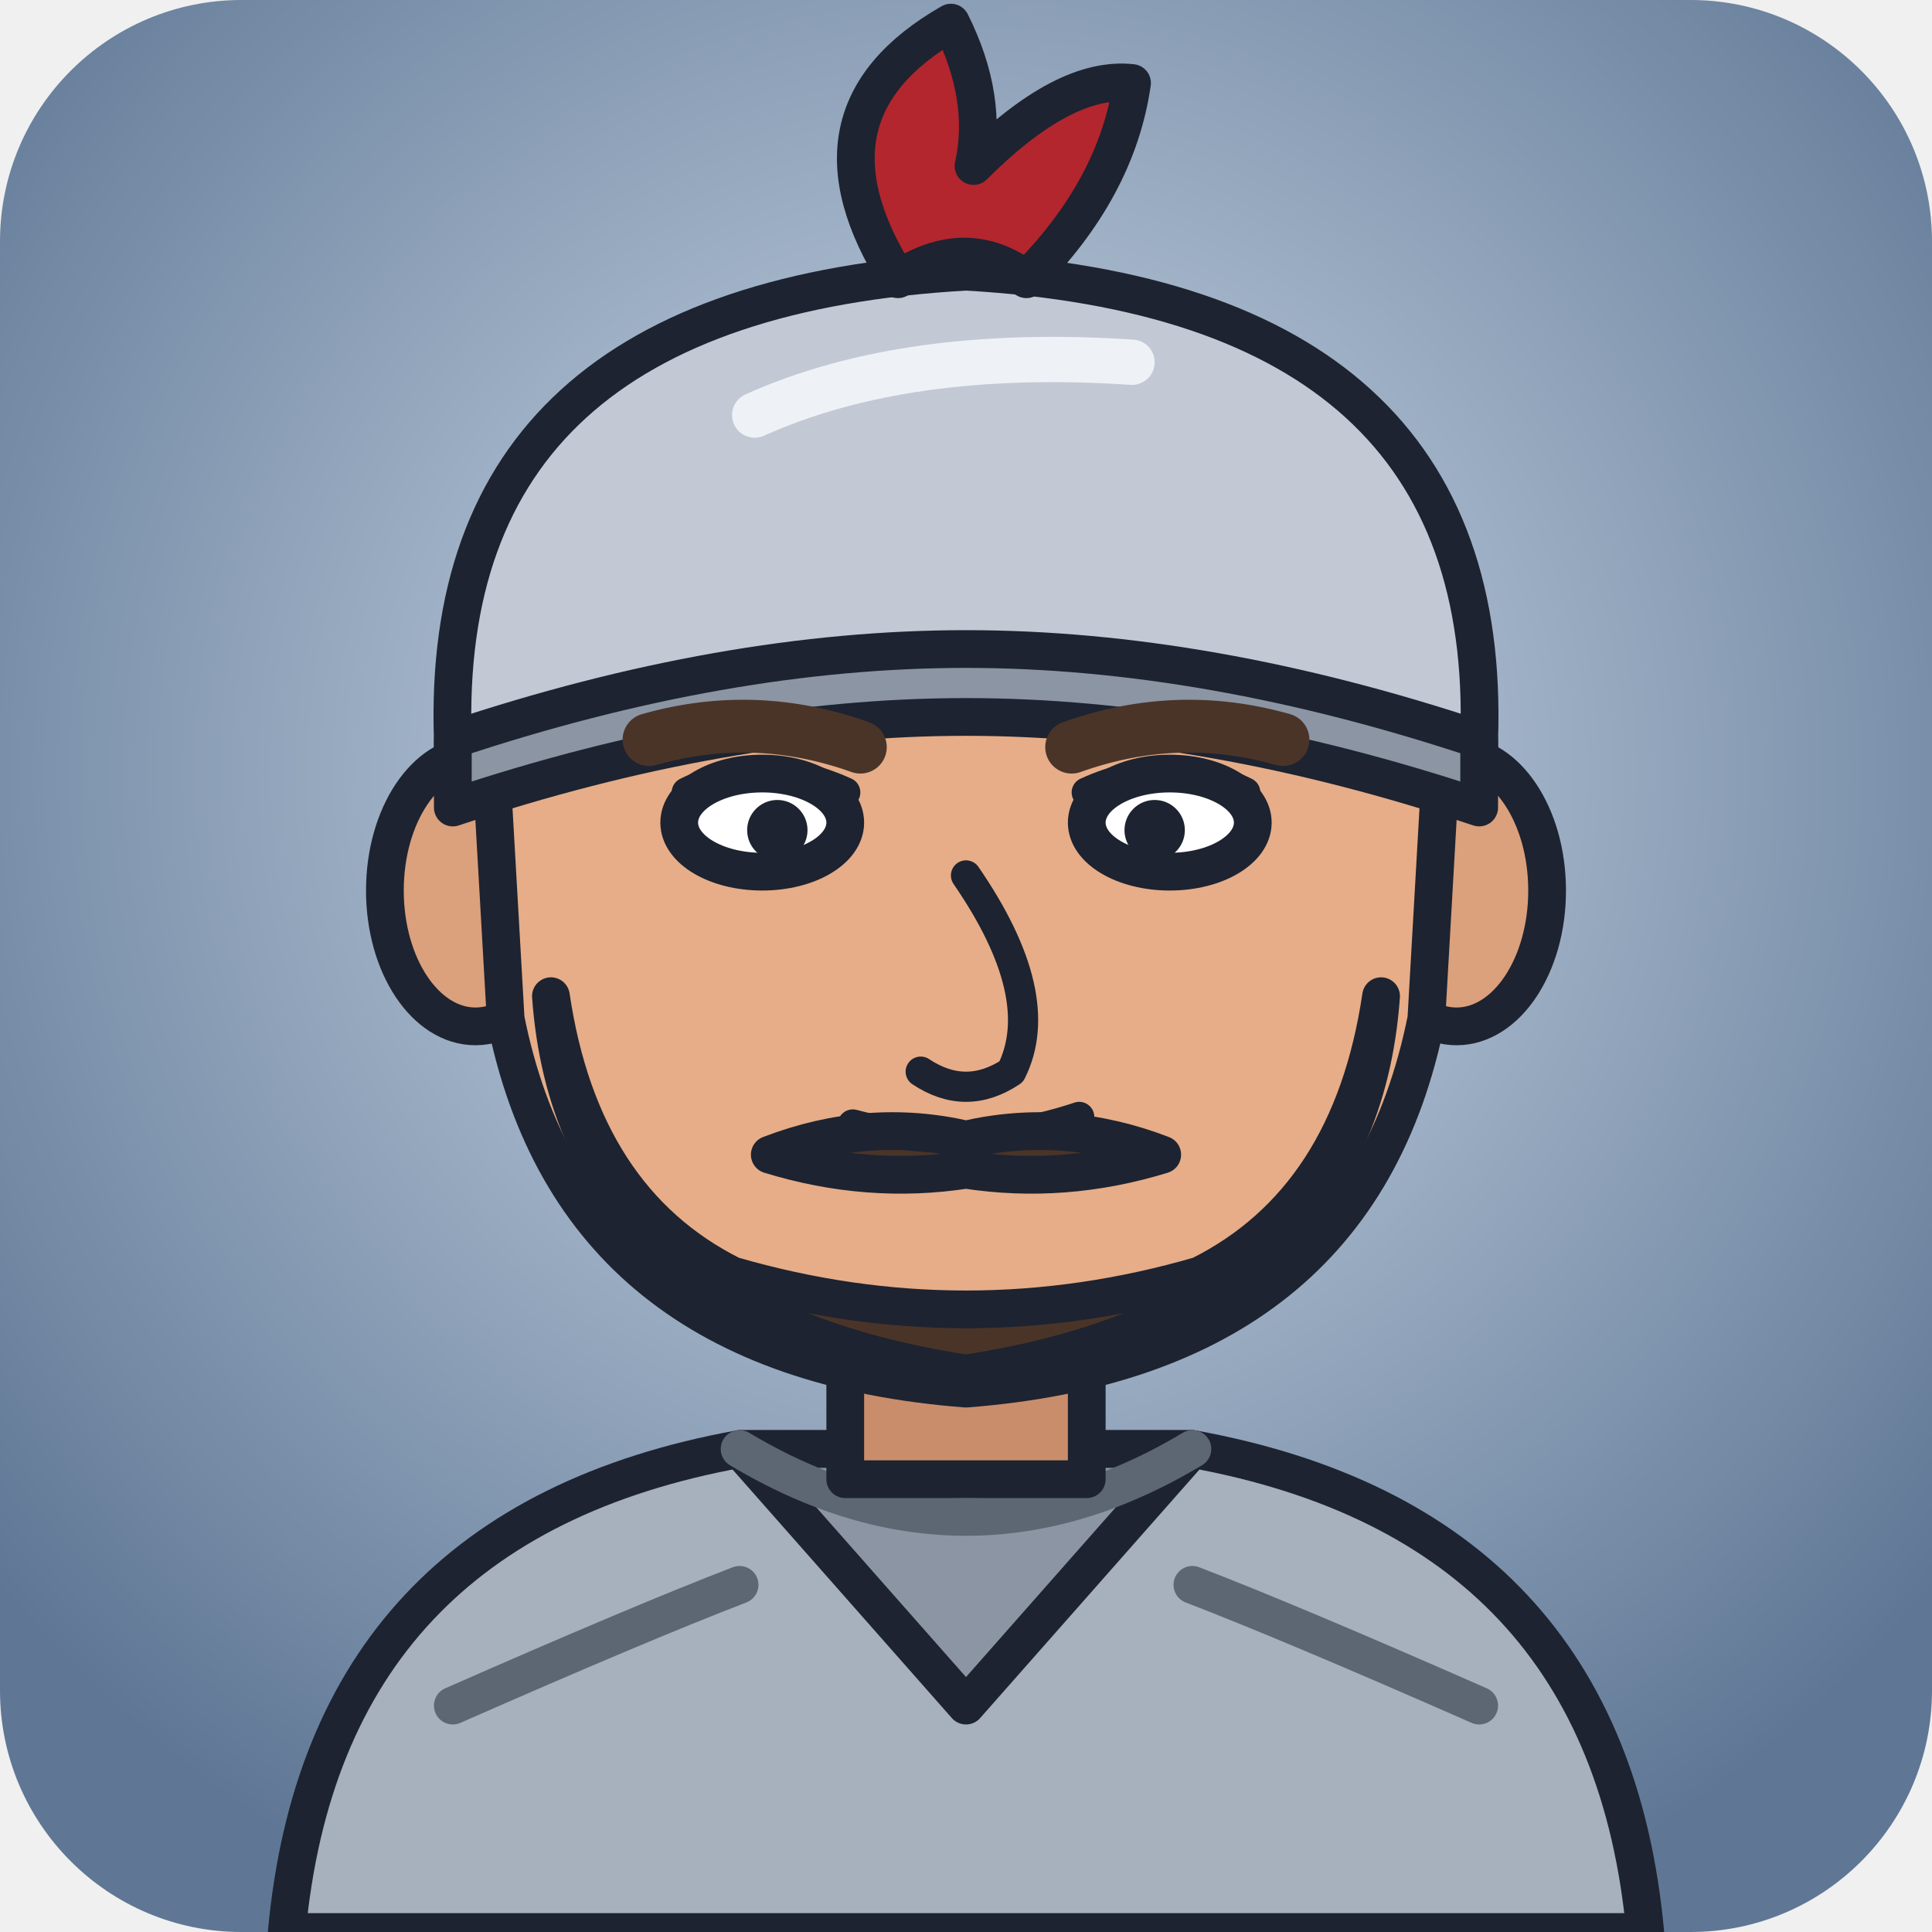
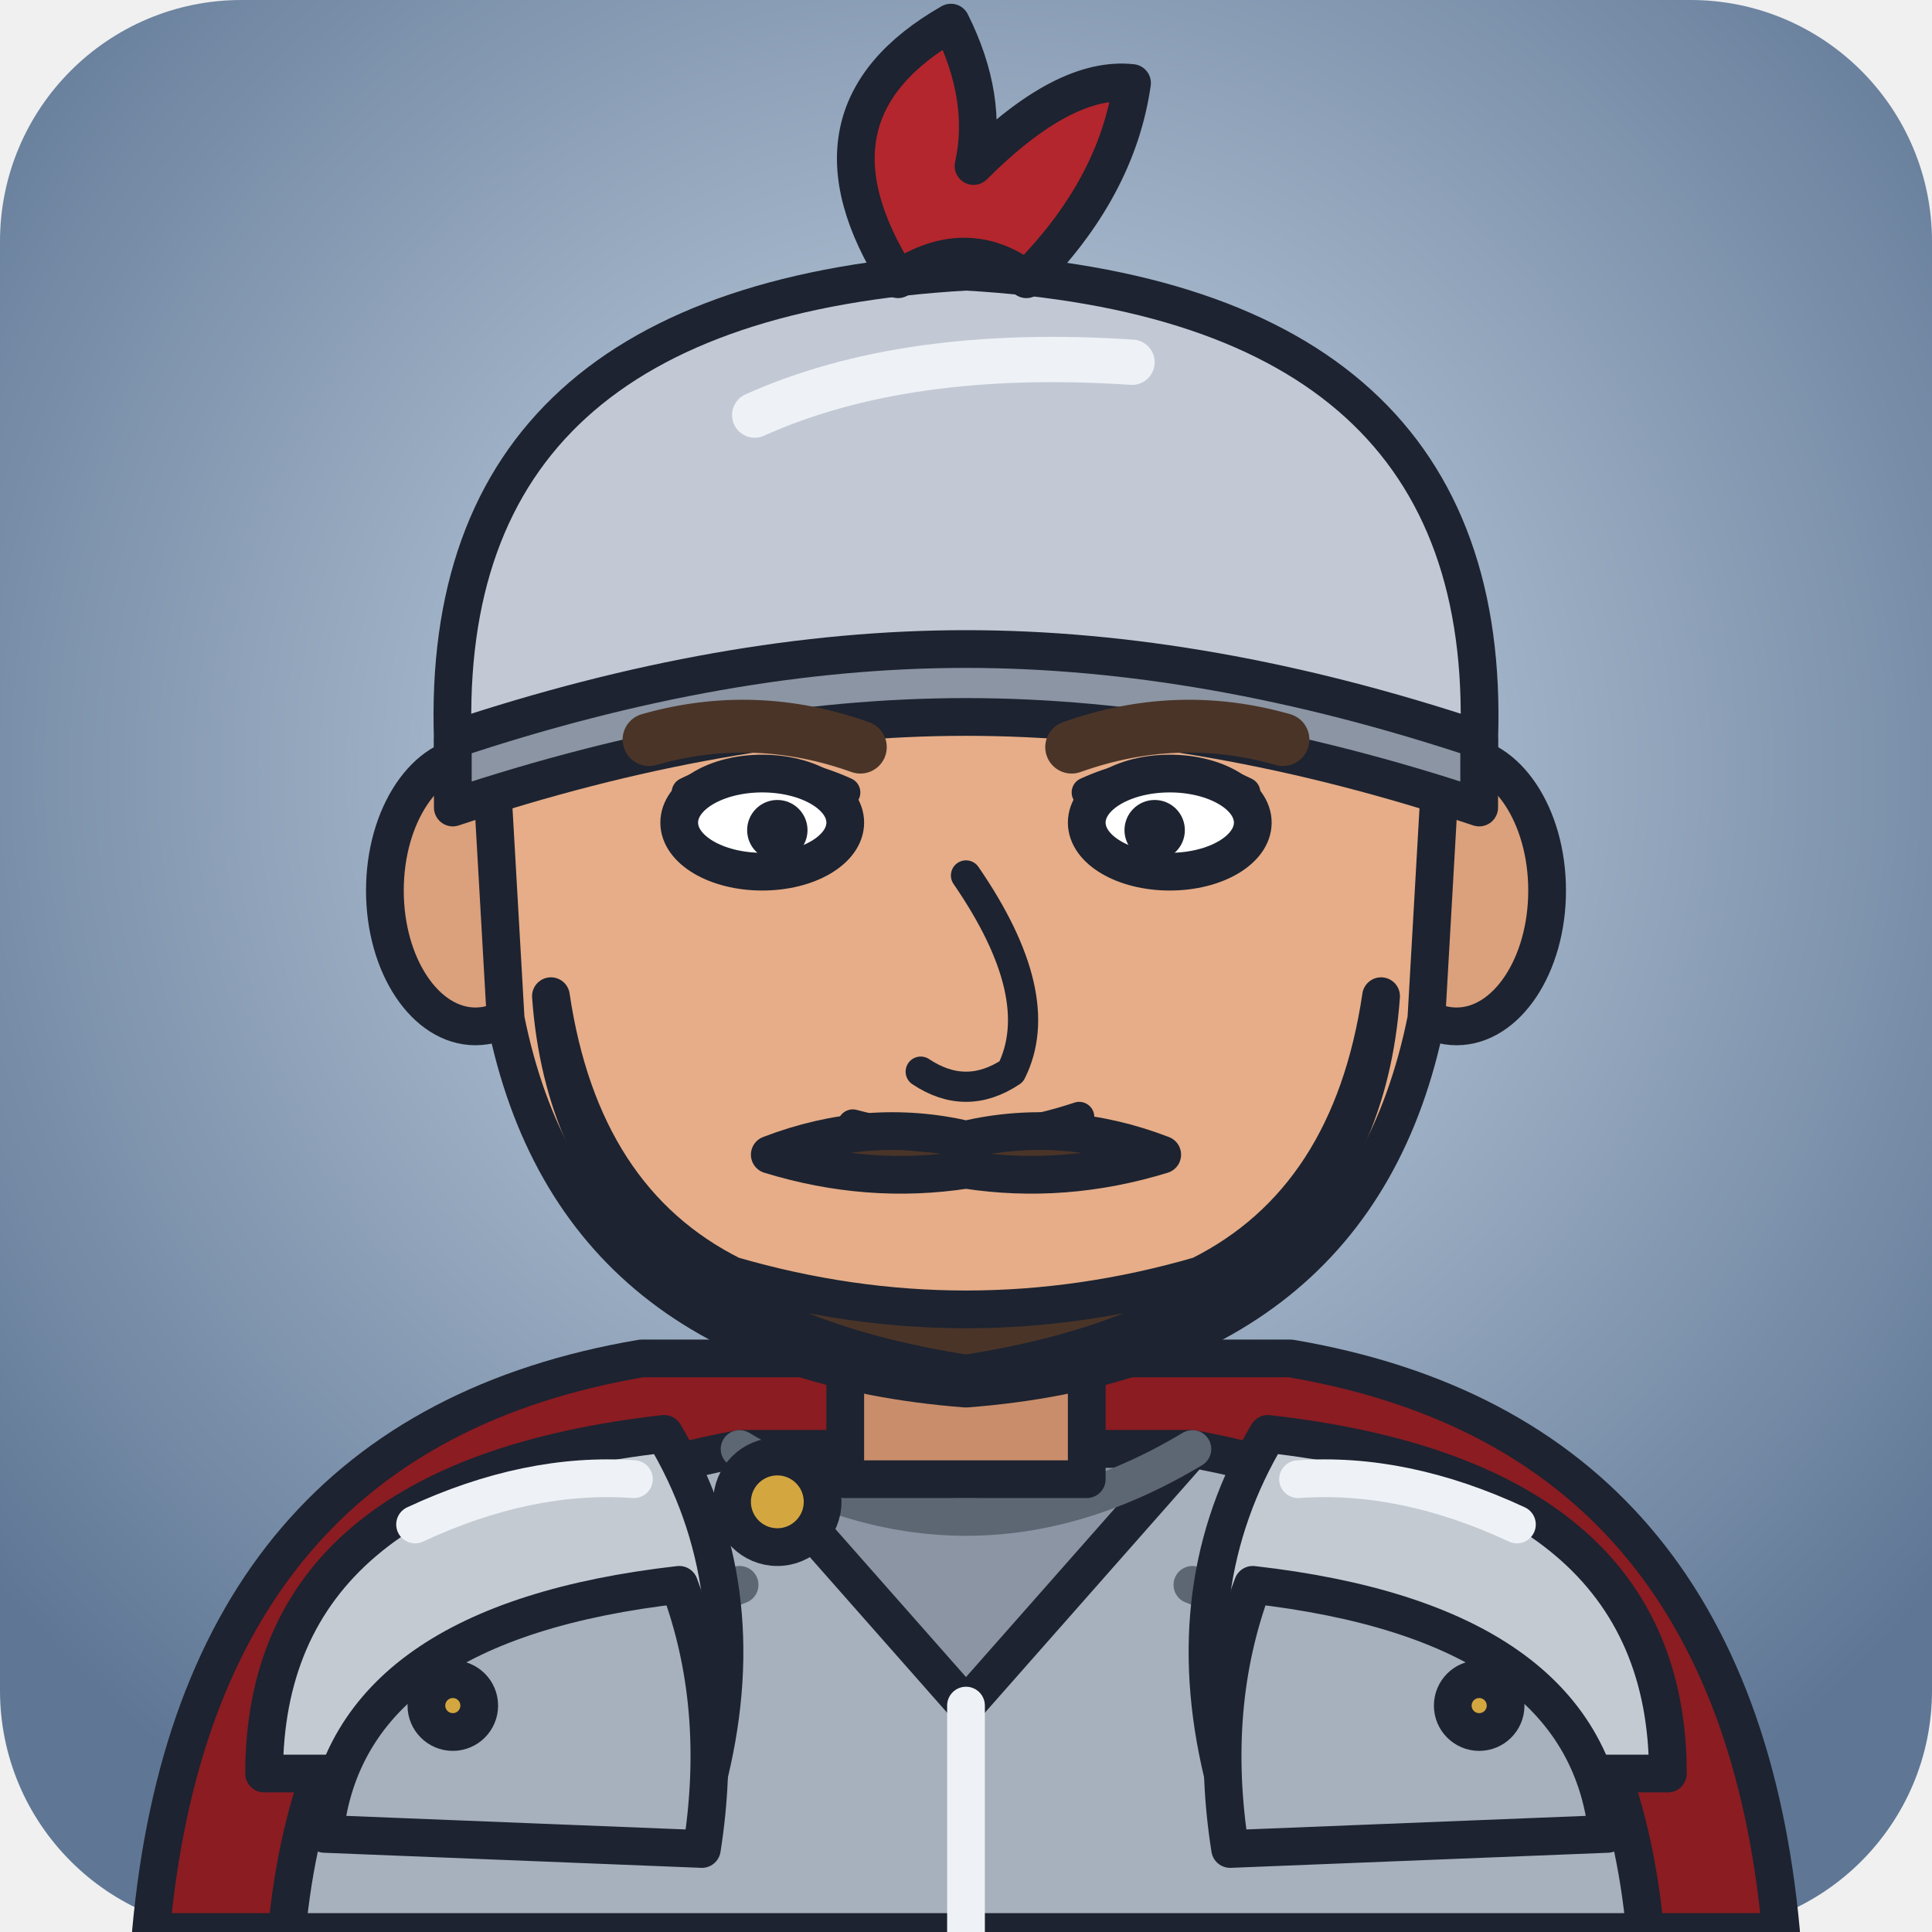
<svg xmlns="http://www.w3.org/2000/svg" width="512" height="512" viewBox="0 0 512 512">
  <defs>
    <radialGradient id="bg" cx="50%" cy="40%" r="65%">
      <stop offset="0" stop-color="#cfdcea" />
      <stop offset="1" stop-color="#5f7795" />
    </radialGradient>
  </defs>
  <rect width="512" height="512" rx="64" fill="url(#bg)" />
  <g stroke="#1d2330" stroke-width="10" stroke-linejoin="round" stroke-linecap="round">
+     <path d="M40 512 Q52 380 170 360 L342 360 Q460 380 472 512 Z" fill="#8a1c22" />
    <path d="M76 512 Q86 404 196 384 L316 384 Q426 404 436 512 Z" fill="#a7b0bd" />
    <path d="M196 384 L256 452 L316 384 Z" fill="#8b95a3" />
    <path d="M196 384 Q256 420 316 384" fill="none" stroke="#5d6673" />
    <path d="M120 452 Q170 430 196 420 M392 452 Q342 430 316 420" fill="none" stroke="#5d6673" />
+     <path d="M70 470 Q70 392 176 380 Q200 420 188 470 Z" fill="#c4cad2" />
+     <path d="M86 486 Q92 430 180 420 Q192 452 186 490 Z" fill="#a7b0bd" />
+     <path d="M442 470 Q442 392 336 380 Q312 420 324 470 Z" fill="#c4cad2" />
+     <path d="M426 486 Q420 430 332 420 Q320 452 326 490 Z" fill="#a7b0bd" />
+     <path d="M110 404 Q140 390 168 392 M402 404 Q372 390 344 392" fill="none" stroke="#eef2f7" stroke-width="10" />
+     <circle cx="120" cy="452" r="7" fill="#d4a640" />
+     <circle cx="392" cy="452" r="7" fill="#d4a640" />
+     <path d="M256 452 L256 512" fill="none" stroke="#eef2f7" stroke-width="10" />
+     <circle cx="206" cy="398" r="12" fill="#d4a640" />
    <rect x="224" y="330" width="64" height="62" fill="#c98d6b" />
    <ellipse cx="126" cy="236" rx="24" ry="36" fill="#dba07c" />
    <ellipse cx="386" cy="236" rx="24" ry="36" fill="#dba07c" />
    <path d="M130 200 Q130 90 256 88 Q382 90 382 200 L378 270 Q360 360 256 368 Q152 360 134 270 Z" fill="#e6ad88" />
    <path d="M146 264 Q152 348 256 364 Q360 348 366 264 Q358 318 318 338 Q256 356 194 338 Q154 318 146 264 Z" fill="#4a3428" />
    <path d="M204 306 Q230 296 256 302 Q282 296 308 306 Q282 314 256 310 Q230 314 204 306 Z" fill="#4a3428" />
    <path d="M120 196 Q116 80 256 72 Q396 80 392 196 L392 200 Q320 176 256 176 Q192 176 120 200 Z" fill="#c2c9d4" />
    <path d="M120 196 Q192 172 256 172 Q320 172 392 196 L392 214 Q320 190 256 190 Q192 190 120 214 Z" fill="#8b95a3" />
    <path d="M200 110 Q240 92 300 96" fill="none" stroke="#eef2f7" stroke-width="12" />
    <path d="M238 74 Q210 30 252 6 Q262 26 258 44 Q282 20 300 22 Q296 50 272 74 Q256 62 238 74 Z" fill="#b3262d" />
    <path d="M172 196 Q200 188 228 198" fill="none" stroke-width="14" stroke="#4a3428" />
    <path d="M284 198 Q312 188 340 196" fill="none" stroke-width="14" stroke="#4a3428" />
    <ellipse cx="202" cy="218" rx="22" ry="13" fill="#ffffff" />
    <ellipse cx="310" cy="218" rx="22" ry="13" fill="#ffffff" />
    <circle cx="206" cy="220" r="8" fill="#1d2330" stroke="none" />
    <circle cx="306" cy="220" r="8" fill="#1d2330" stroke="none" />
    <path d="M182 210 Q202 200 224 210 M288 210 Q310 200 330 210" fill="none" stroke-width="8" />
    <path d="M256 232 Q278 264 268 284 Q256 292 244 284" fill="none" stroke-width="8" />
    <path d="M226 298 Q256 306 286 296" fill="none" stroke-width="8" />
  </g>
</svg>
